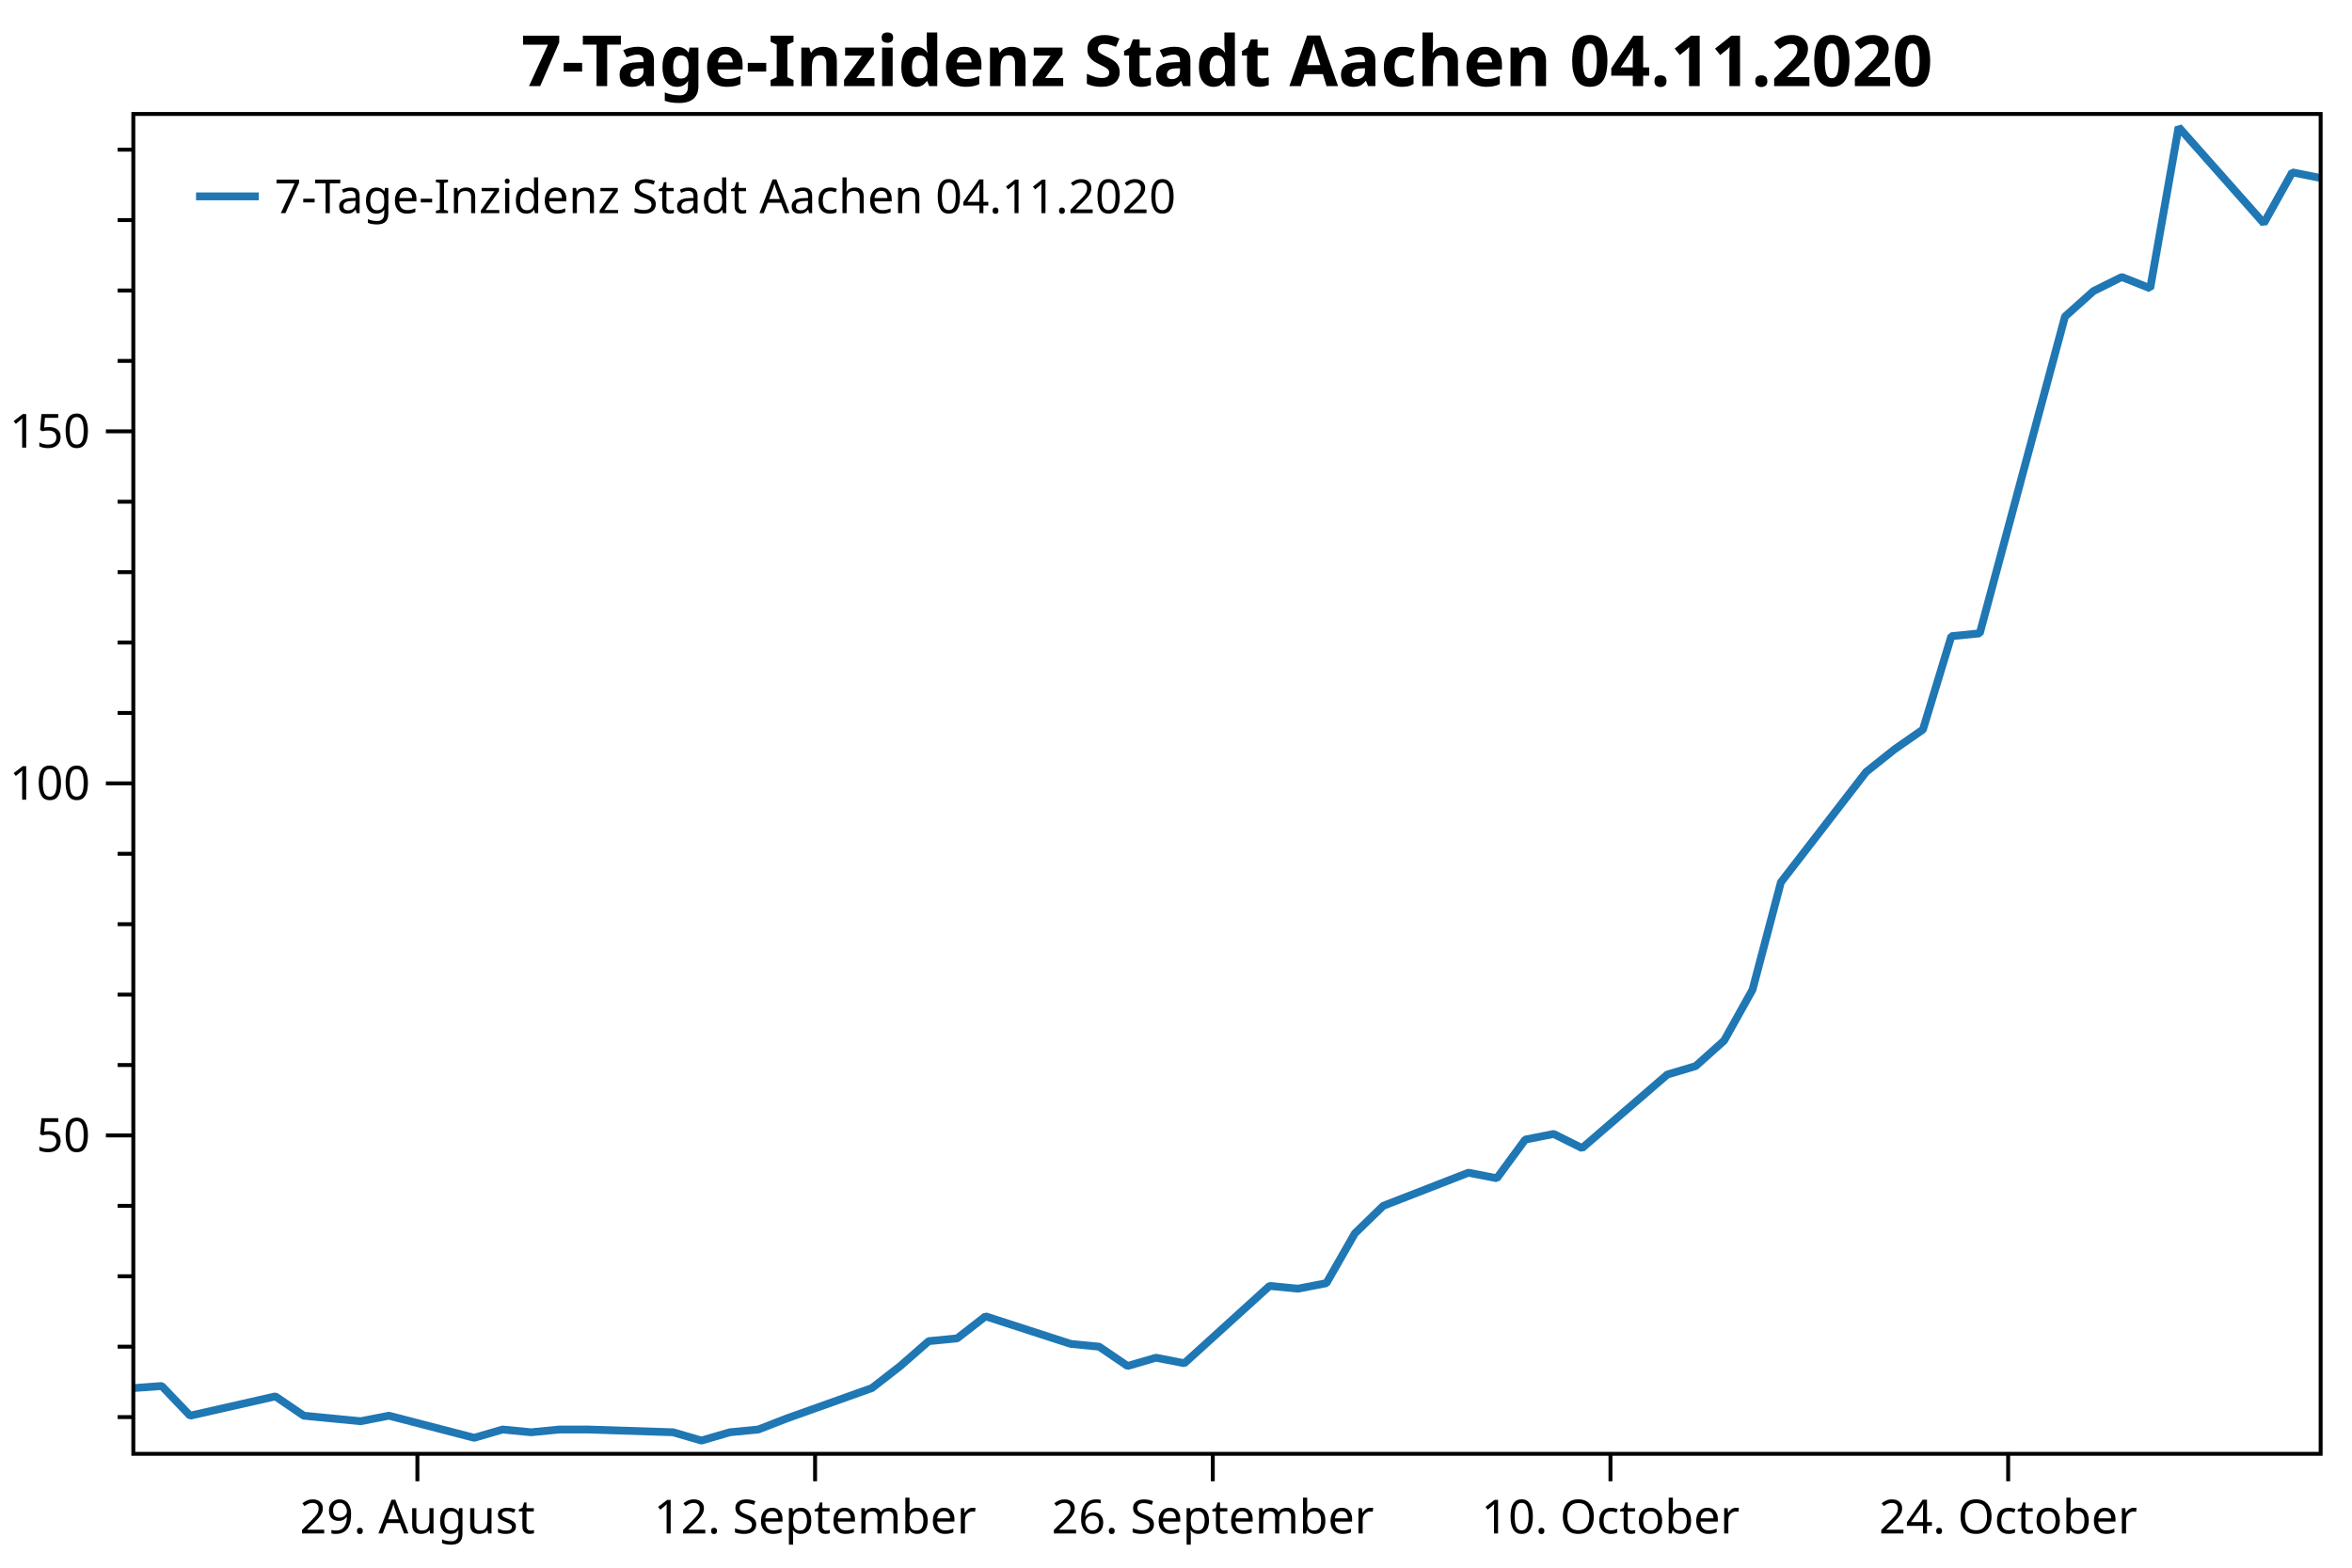
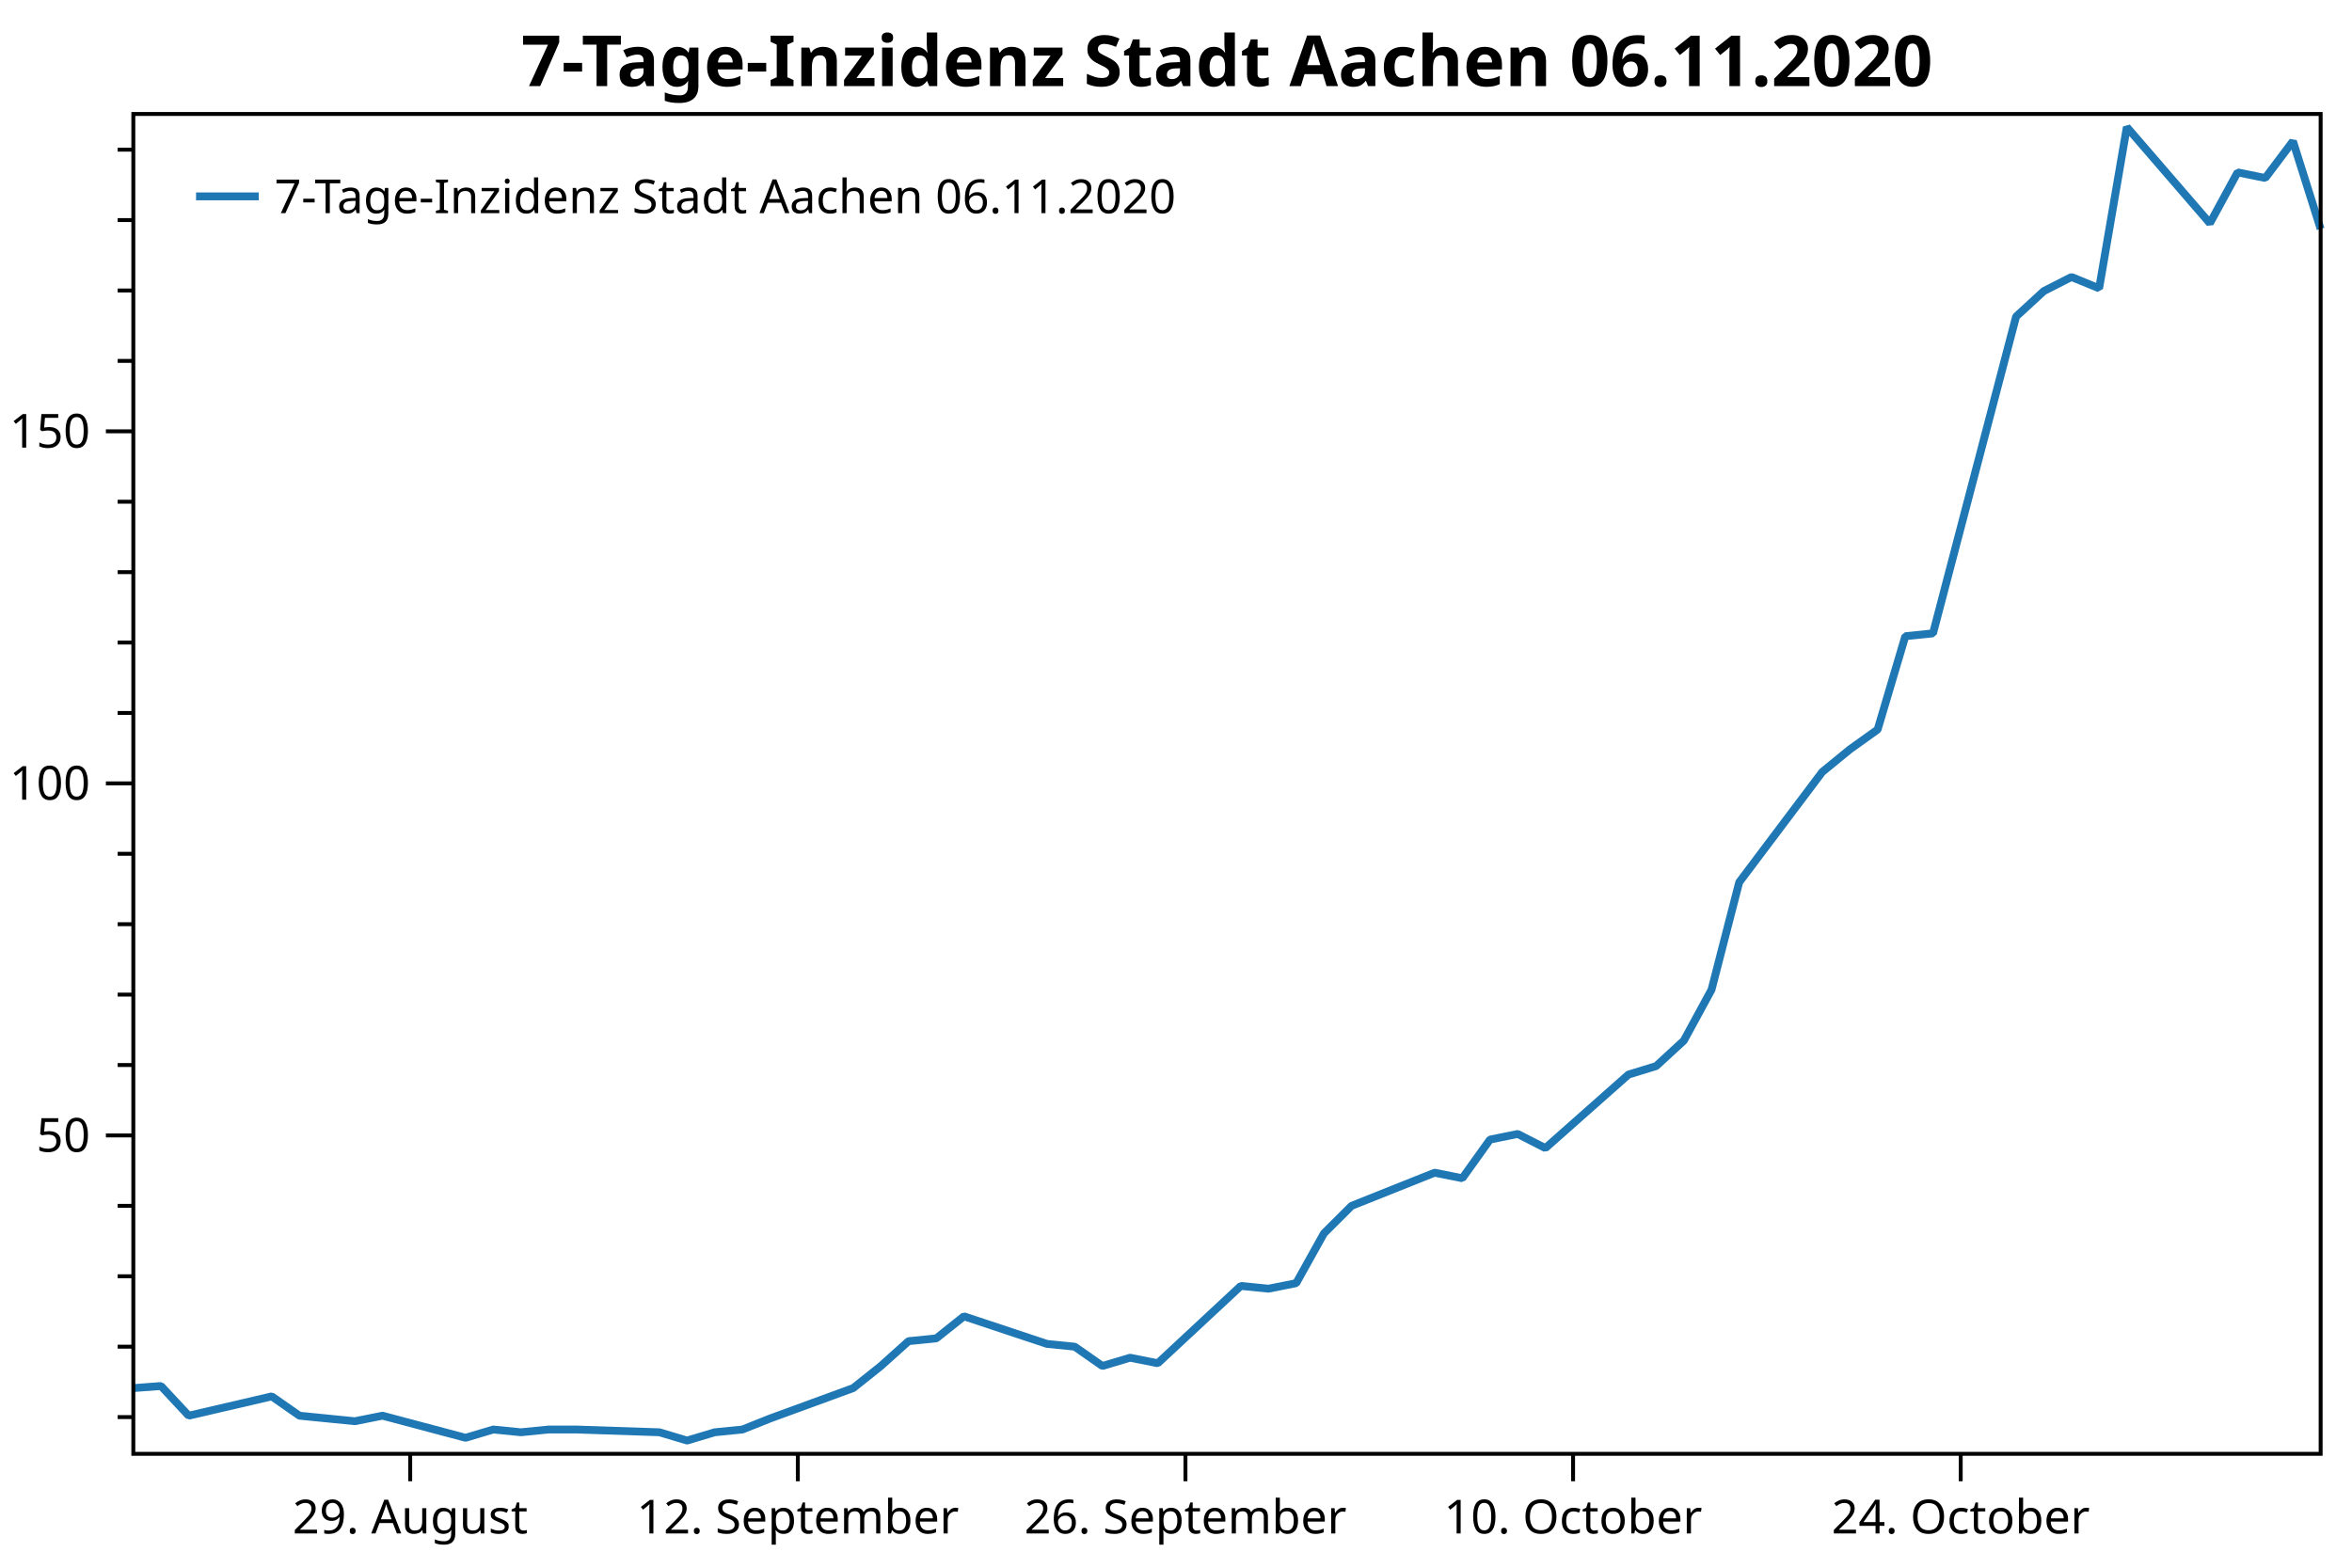
<svg xmlns="http://www.w3.org/2000/svg" width="600" height="400" version="1.1">
  <rect x="0" y="0" width="600" height="400" style="fill:rgb(255,255,255);stroke:none;" />
  <polyline points="34.012,361.574 30.012,361.574" style="fill:none;stroke:black;stroke-width:1" />
  <polyline points="34.012,343.608 30.012,343.608" style="fill:none;stroke:black;stroke-width:1" />
  <polyline points="34.012,325.642 30.012,325.642" style="fill:none;stroke:black;stroke-width:1" />
  <polyline points="34.012,307.676 30.012,307.676" style="fill:none;stroke:black;stroke-width:1" />
  <polyline points="34.012,271.744 30.012,271.744" style="fill:none;stroke:black;stroke-width:1" />
  <polyline points="34.012,253.778 30.012,253.778" style="fill:none;stroke:black;stroke-width:1" />
  <polyline points="34.012,235.812 30.012,235.812" style="fill:none;stroke:black;stroke-width:1" />
  <polyline points="34.012,217.846 30.012,217.846" style="fill:none;stroke:black;stroke-width:1" />
  <polyline points="34.012,181.914 30.012,181.914" style="fill:none;stroke:black;stroke-width:1" />
  <polyline points="34.012,163.948 30.012,163.948" style="fill:none;stroke:black;stroke-width:1" />
  <polyline points="34.012,145.982 30.012,145.982" style="fill:none;stroke:black;stroke-width:1" />
  <polyline points="34.012,128.016 30.012,128.016" style="fill:none;stroke:black;stroke-width:1" />
  <polyline points="34.012,92.084 30.012,92.084" style="fill:none;stroke:black;stroke-width:1" />
  <polyline points="34.012,74.118 30.012,74.118" style="fill:none;stroke:black;stroke-width:1" />
  <polyline points="34.012,56.153 30.012,56.153" style="fill:none;stroke:black;stroke-width:1" />
  <polyline points="34.012,38.187 30.012,38.187" style="fill:none;stroke:black;stroke-width:1" />
  <text dominant-baseline="middle" text-anchor="end" transform="translate(23.012,289.7098)" font-family="Segoe UI" font-size="12" font-weight="400" fill="black">50</text>
  <text dominant-baseline="middle" text-anchor="end" transform="translate(23.012,199.8801)" font-family="Segoe UI" font-size="12" font-weight="400" fill="black">100</text>
  <text dominant-baseline="middle" text-anchor="end" transform="translate(23.012,110.0504)" font-family="Segoe UI" font-size="12" font-weight="400" fill="black">150</text>
  <polyline points="34.012,289.71 27.012,289.71" style="fill:none;stroke:black;stroke-width:1" />
  <polyline points="34.012,199.88 27.012,199.88" style="fill:none;stroke:black;stroke-width:1" />
  <polyline points="34.012,110.05 27.012,110.05" style="fill:none;stroke:black;stroke-width:1" />
-   <text dominant-baseline="hanging" text-anchor="middle" transform="translate(106.478,381.947)" font-family="Segoe UI" font-size="12" font-weight="400" fill="black">29. August</text>
-   <text dominant-baseline="hanging" text-anchor="middle" transform="translate(207.9303,381.947)" font-family="Segoe UI" font-size="12" font-weight="400" fill="black">12. September</text>
-   <text dominant-baseline="hanging" text-anchor="middle" transform="translate(309.3827,381.947)" font-family="Segoe UI" font-size="12" font-weight="400" fill="black">26. September</text>
-   <text dominant-baseline="hanging" text-anchor="middle" transform="translate(410.8351,381.947)" font-family="Segoe UI" font-size="12" font-weight="400" fill="black">10. October</text>
-   <text dominant-baseline="hanging" text-anchor="middle" transform="translate(512.2874,381.947)" font-family="Segoe UI" font-size="12" font-weight="400" fill="black">24. October</text>
-   <polyline points="106.478,370.947 106.478,377.947" style="fill:none;stroke:black;stroke-width:1" />
-   <polyline points="207.93,370.947 207.93,377.947" style="fill:none;stroke:black;stroke-width:1" />
-   <polyline points="309.383,370.947 309.383,377.947" style="fill:none;stroke:black;stroke-width:1" />
-   <polyline points="410.835,370.947 410.835,377.947" style="fill:none;stroke:black;stroke-width:1" />
-   <polyline points="512.287,370.947 512.287,377.947" style="fill:none;stroke:black;stroke-width:1" />
-   <polyline points="34.012,354.176 41.259,353.647 48.505,361.221 70.245,356.289 77.492,361.221 84.738,361.926 91.985,362.63 99.231,361.221 120.971,366.858 128.218,364.744 135.464,365.449 142.711,364.744 149.958,364.744 171.697,365.449 178.944,367.562 186.19,365.449 193.437,364.744 200.684,361.926 222.423,354.176 229.67,348.539 236.917,342.199 244.163,341.494 251.41,335.858 273.15,342.903 280.396,343.608 287.643,348.539 294.889,346.426 302.136,347.835 323.876,328.108 331.123,328.812 338.369,327.403 345.616,314.721 352.862,307.676 374.602,299.221 381.849,300.63 389.095,290.767 396.342,289.334 403.589,292.943 425.328,274.18 432.575,272.015 439.822,265.52 447.068,252.531 454.315,225.109 476.054,196.965 483.301,191.191 490.548,186.14 497.794,162.326 505.041,161.604 526.781,80.781 534.027,74.286 541.274,70.678 548.52,73.564 555.767,32.431 577.507,56.967 584.753,43.977 592,45.42" style="fill:none;stroke:rgb(31,119,180);stroke-width:2;stroke-linejoin:bevel" />
-   <text dominant-baseline="hanging" text-anchor="middle" transform="translate(313.006,8)" font-family="Segoe UI" font-size="18" font-weight="700" fill="black">7-Tage-Inzidenz Stadt Aachen 04.11.2020</text>
+   <text dominant-baseline="hanging" text-anchor="middle" transform="translate(104.6434,381.947)" font-family="Segoe UI" font-size="12" font-weight="400" fill="black">29. August</text>
+   <text dominant-baseline="hanging" text-anchor="middle" transform="translate(203.5273,381.947)" font-family="Segoe UI" font-size="12" font-weight="400" fill="black">12. September</text>
+   <text dominant-baseline="hanging" text-anchor="middle" transform="translate(302.4113,381.947)" font-family="Segoe UI" font-size="12" font-weight="400" fill="black">26. September</text>
+   <text dominant-baseline="hanging" text-anchor="middle" transform="translate(401.2952,381.947)" font-family="Segoe UI" font-size="12" font-weight="400" fill="black">10. October</text>
+   <text dominant-baseline="hanging" text-anchor="middle" transform="translate(500.1792,381.947)" font-family="Segoe UI" font-size="12" font-weight="400" fill="black">24. October</text>
+   <polyline points="104.643,370.947 104.643,377.947" style="fill:none;stroke:black;stroke-width:1" />
+   <polyline points="203.527,370.947 203.527,377.947" style="fill:none;stroke:black;stroke-width:1" />
+   <polyline points="302.411,370.947 302.411,377.947" style="fill:none;stroke:black;stroke-width:1" />
+   <polyline points="401.295,370.947 401.295,377.947" style="fill:none;stroke:black;stroke-width:1" />
+   <polyline points="500.179,370.947 500.179,377.947" style="fill:none;stroke:black;stroke-width:1" />
+   <polyline points="34.012,354.176 41.075,353.647 48.138,361.221 69.328,356.289 76.391,361.221 83.454,361.926 90.517,362.63 97.58,361.221 118.77,366.858 125.833,364.744 132.896,365.449 139.959,364.744 147.022,364.744 168.212,365.449 175.275,367.562 182.338,365.449 189.401,364.744 196.464,361.926 217.654,354.176 224.717,348.539 231.78,342.199 238.843,341.494 245.906,335.858 267.096,342.903 274.159,343.608 281.222,348.539 288.285,346.426 295.348,347.835 316.538,328.108 323.601,328.812 330.664,327.403 337.727,314.721 344.79,307.676 365.979,299.221 373.043,300.63 380.106,290.767 387.169,289.334 394.232,292.943 415.421,274.18 422.485,272.015 429.548,265.52 436.611,252.531 443.674,225.109 464.863,196.965 471.927,191.191 478.99,186.14 486.053,162.326 493.116,161.604 514.306,80.781 521.369,74.286 528.432,70.678 535.495,73.564 542.558,32.431 563.747,56.967 570.811,43.977 577.874,45.42 584.937,36.039 592,58.41" style="fill:none;stroke:rgb(31,119,180);stroke-width:2;stroke-linejoin:bevel" />
+   <text dominant-baseline="hanging" text-anchor="middle" transform="translate(313.006,8)" font-family="Segoe UI" font-size="18" font-weight="700" fill="black">7-Tage-Inzidenz Stadt Aachen 06.11.2020</text>
  <polygon points="34.012,29.079 592,29.079 592,370.947 34.012,370.947" style="fill:none;stroke:black;stroke-width:1" />
  <polygon points="42.012,37.08 247.014,37.08 247.014,63.133 42.012,63.133" style="fill:none;stroke:none;" />
-   <text dominant-baseline="hanging" text-anchor="start" transform="translate(70.012,45.0795)" font-family="Segoe UI" font-size="12" font-weight="400" fill="black">7-Tage-Inzidenz Stadt Aachen 04.11.2020</text>
+   <text dominant-baseline="hanging" text-anchor="start" transform="translate(70.012,45.0795)" font-family="Segoe UI" font-size="12" font-weight="400" fill="black">7-Tage-Inzidenz Stadt Aachen 06.11.2020</text>
  <polyline points="50.012,50.106 66.012,50.106" style="fill:none;stroke:rgb(31,119,180);stroke-width:2" />
</svg>
